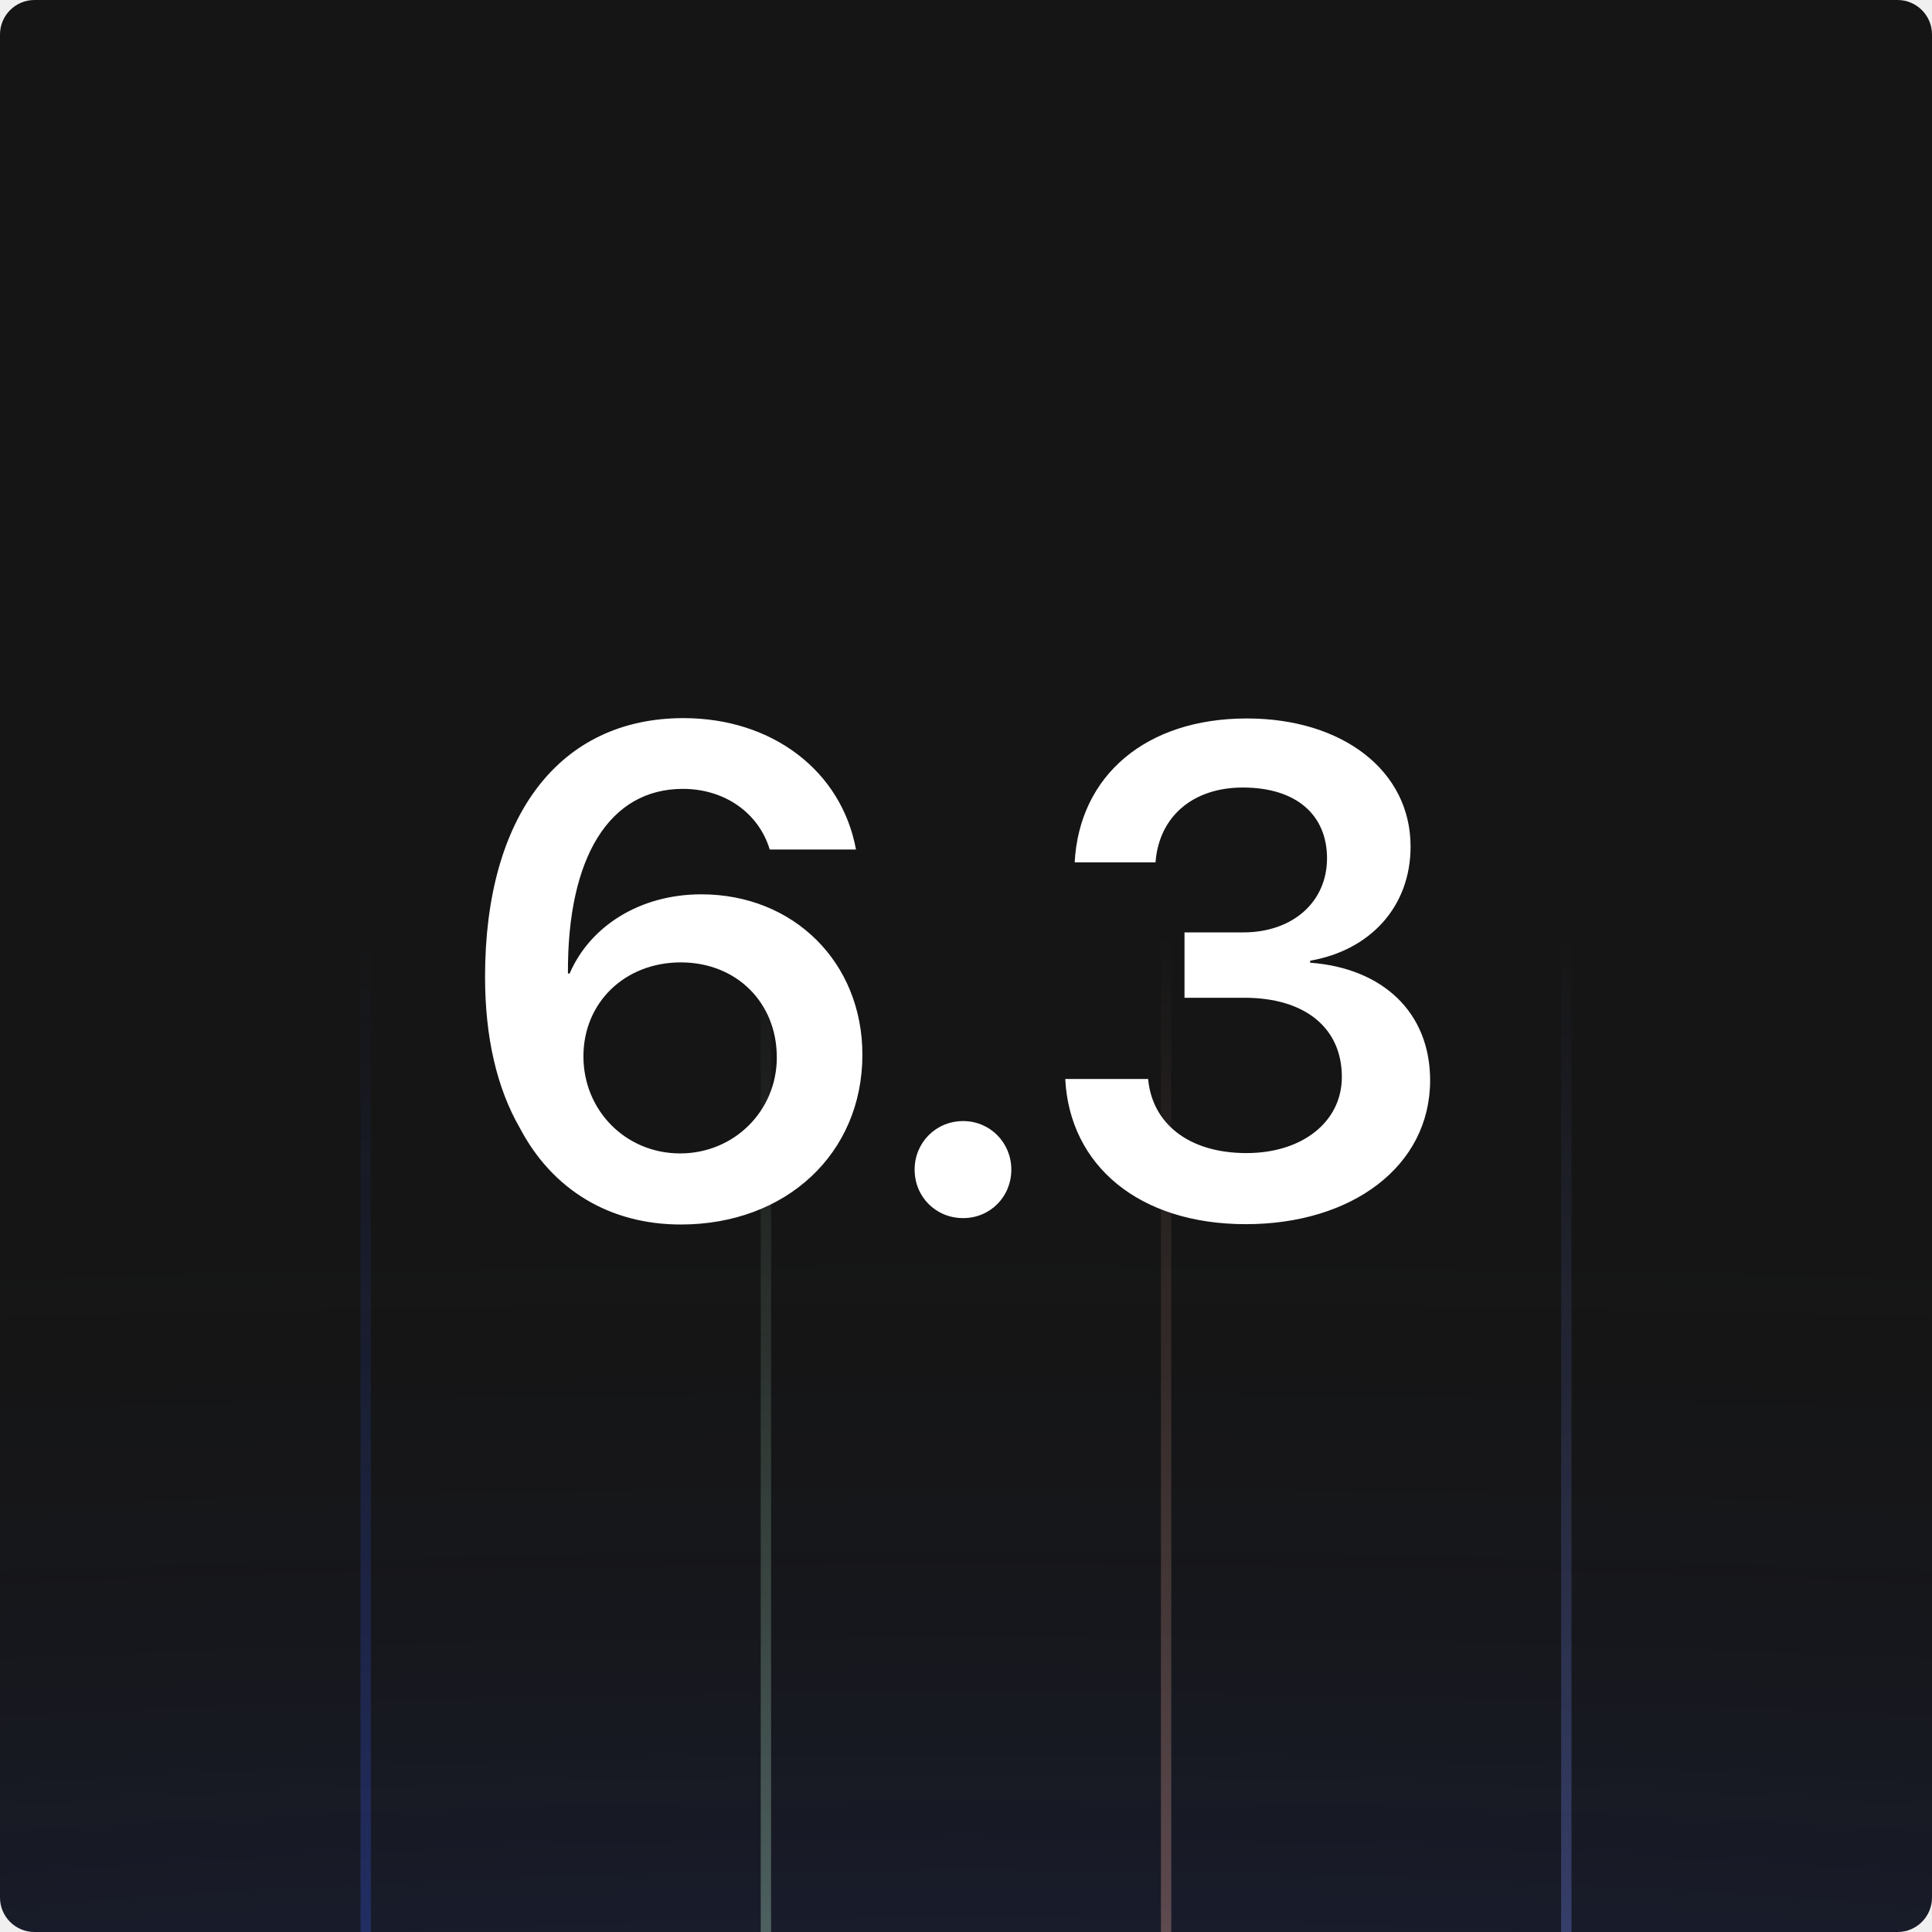
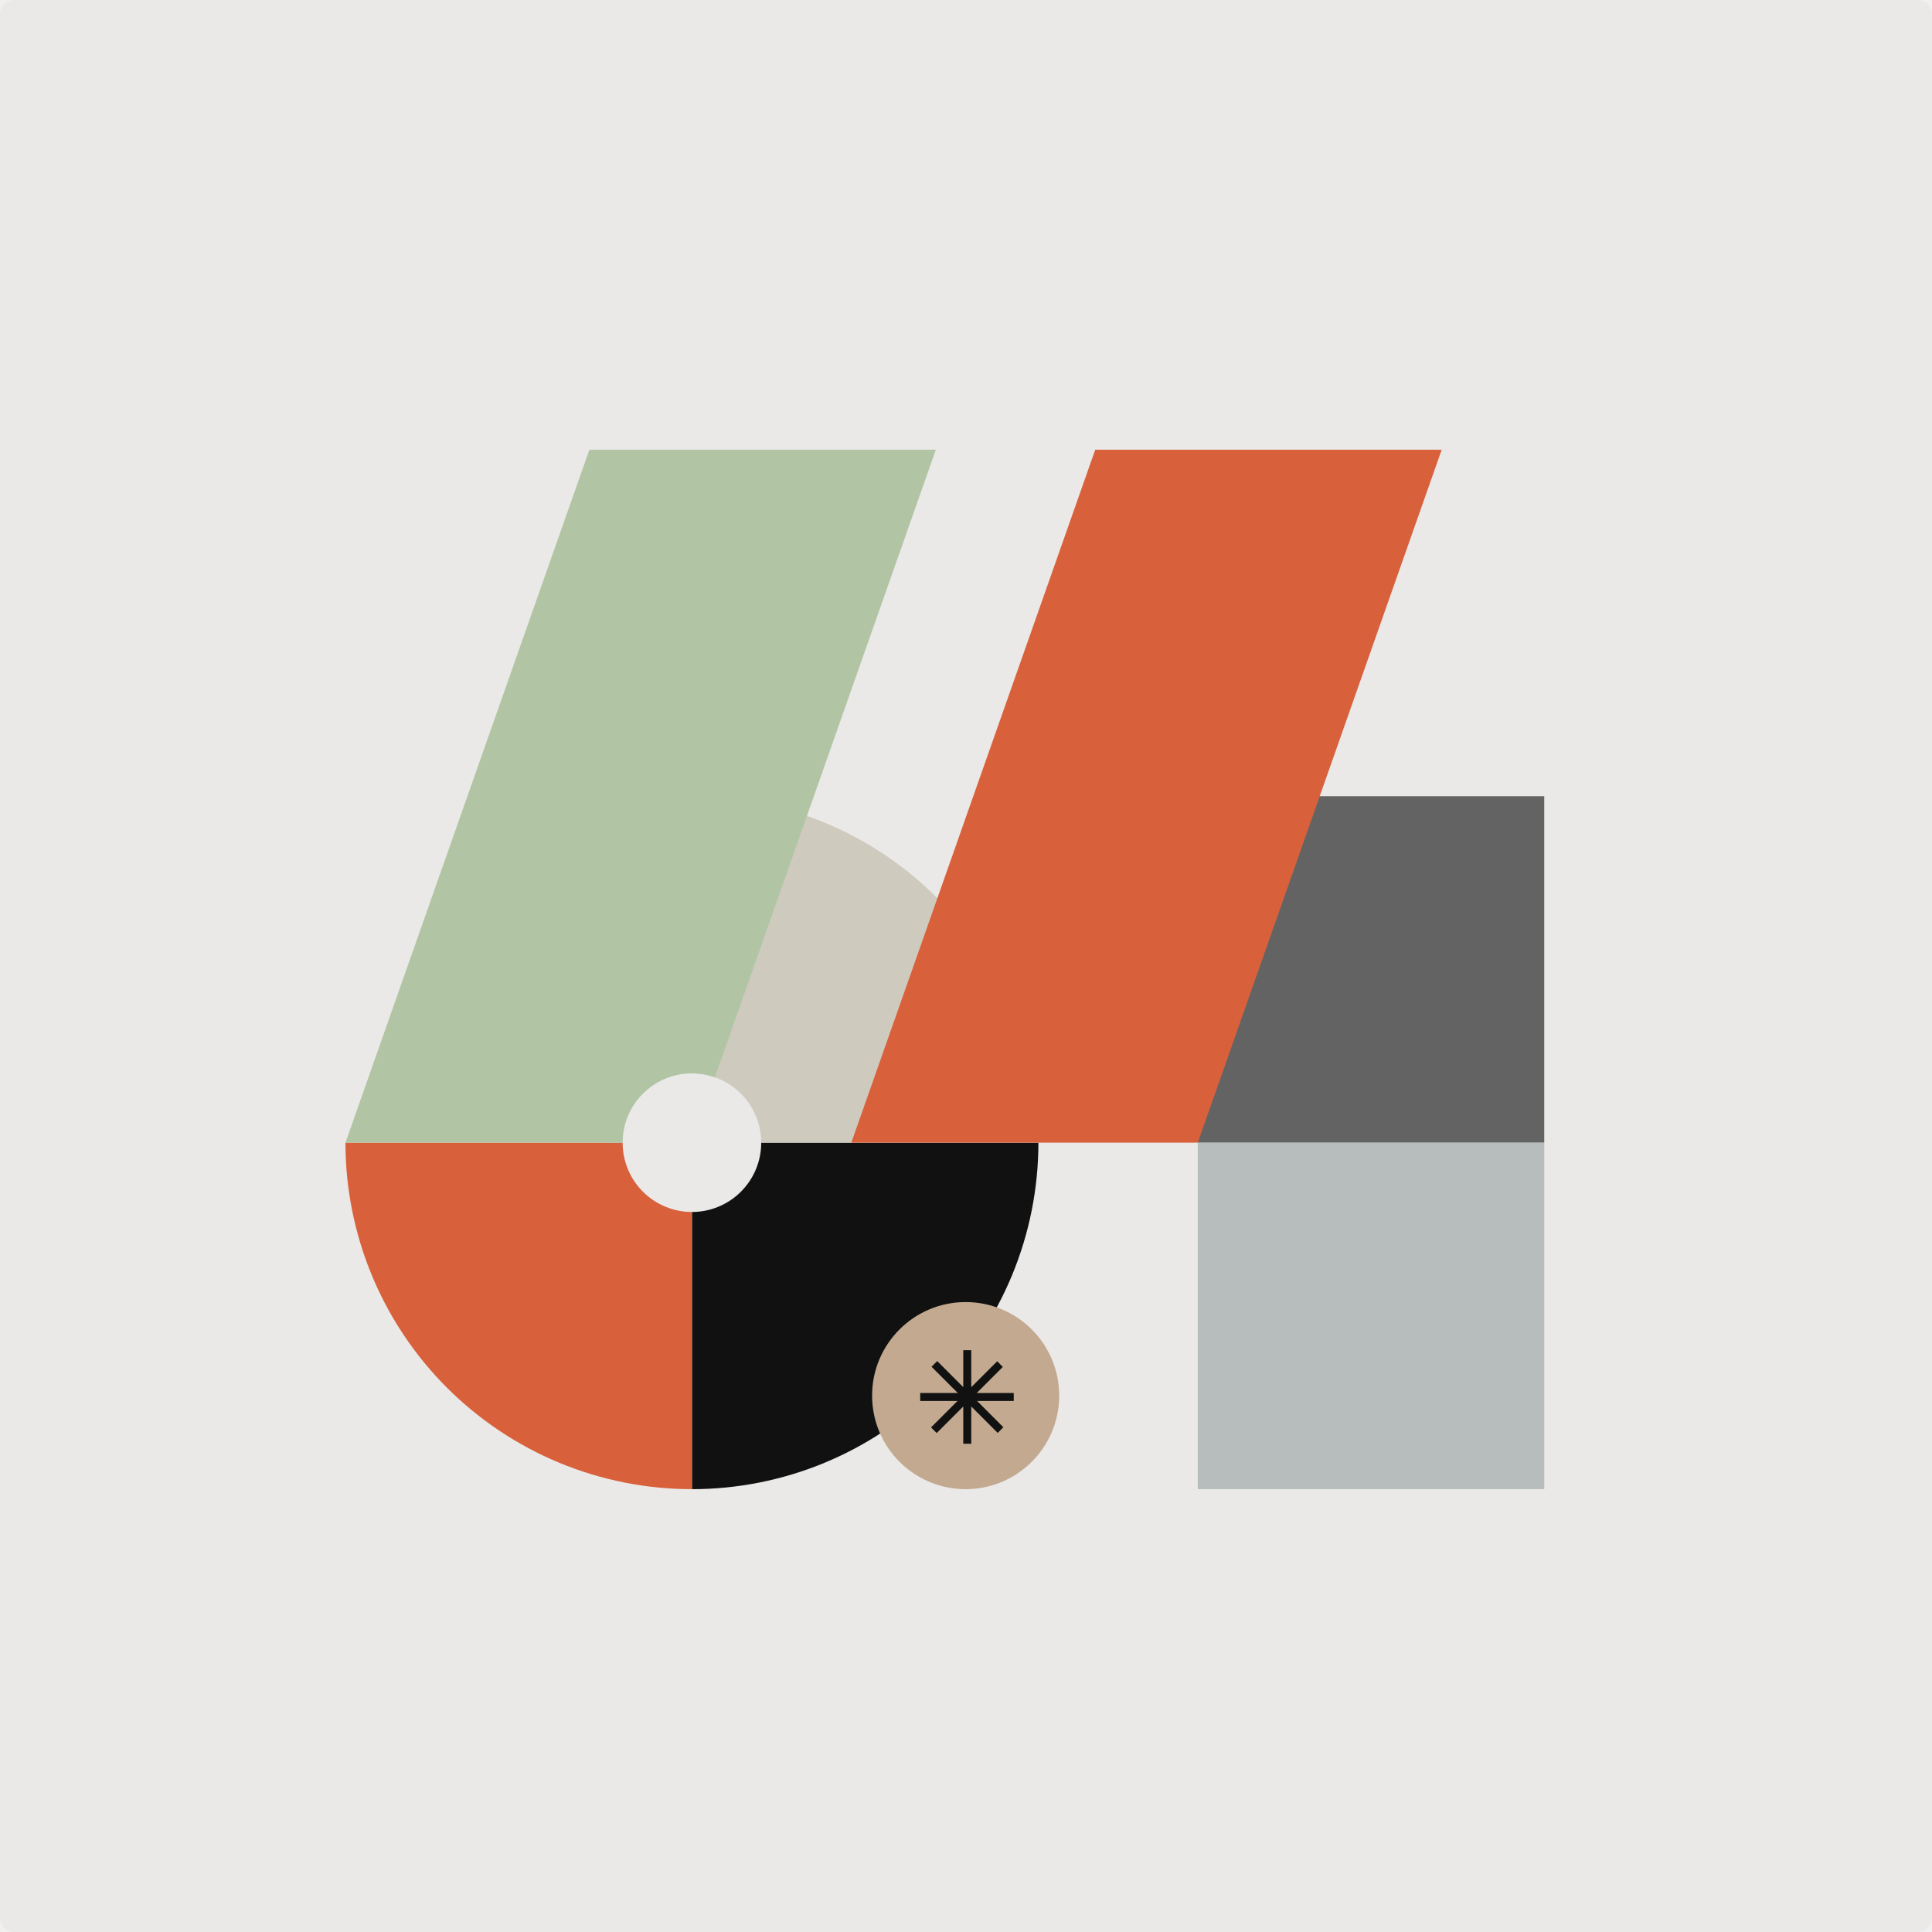
- <svg xmlns="http://www.w3.org/2000/svg" width="280" height="280" fill="none" viewBox="0 0 280 280">
-   <g clip-path="url(#a)">
-     <rect width="280" height="280" fill="#151515" rx="5" />
-     <ellipse cx="140" cy="323" fill="url(#b)" opacity=".2" rx="928" ry="154" />
-     <g stroke-width="1.5" clip-path="url(#c)">
-       <path stroke="url(#d)" d="M53 135v1635" />
-       <path stroke="url(#e)" d="M111 135v1635" />
-       <path stroke="url(#f)" d="M169 135v1635" />
-       <path stroke="url(#g)" d="M227 135v1635" />
-     </g>
-     <path fill="#fff" d="M98.666 177.465c-10.254 0-18.603-4.981-23.34-14.014-3.32-5.762-5.03-13.135-5.03-21.875 0-23.486 10.89-37.5 28.76-37.5 12.891 0 22.901 7.666 25.001 19.043h-12.5c-1.612-5.322-6.543-8.789-12.598-8.789-10.547 0-16.748 9.766-16.65 26.758h.244c2.978-6.885 10.205-11.475 19.092-11.475 13.378 0 23.339 9.864 23.339 23.242 0 14.307-11.035 24.61-26.318 24.61Zm-.098-10.303c7.813 0 14.014-6.152 14.014-13.916 0-7.959-5.859-13.769-13.916-13.769-8.105 0-14.111 5.81-14.111 13.623 0 7.861 6.152 14.062 14.013 14.062Zm41.018 9.375c-3.955 0-7.031-3.076-7.031-7.031 0-3.906 3.076-7.031 7.031-7.031 3.906 0 6.982 3.125 6.982 7.031 0 3.955-3.076 7.031-6.982 7.031Zm32.082-31.933v-9.473h8.496c7.227 0 12.158-4.443 12.158-10.742 0-6.153-4.297-10.254-12.207-10.254-7.275 0-12.158 4.248-12.646 10.84H155.75c.684-12.647 10.4-20.85 24.951-20.85 13.867 0 23.731 7.568 23.731 18.555 0 8.74-5.86 15.039-14.551 16.552v.293c10.547.782 17.383 7.227 17.383 17.041 0 12.452-11.328 20.85-26.709 20.85-15.479 0-25.537-8.496-26.172-21.045h12.012c.585 6.445 5.859 10.742 14.257 10.742 8.106 0 13.819-4.541 13.819-11.035 0-7.129-5.371-11.474-14.112-11.474h-8.691Z" />
-   </g>
-   <defs>
-     <linearGradient id="d" x1="53.5" x2="53.5" y1="135" y2="1770" gradientUnits="userSpaceOnUse">
-       <stop stop-color="#3858E9" stop-opacity="0" />
-       <stop offset=".297" stop-color="#3858E9" />
-       <stop offset=".734" stop-color="#3858E9" />
-       <stop offset="1" stop-color="#3858E9" stop-opacity="0" />
-       <stop offset="1" stop-color="#3858E9" stop-opacity="0" />
-     </linearGradient>
-     <linearGradient id="e" x1="111.5" x2="111.5" y1="135" y2="1770" gradientUnits="userSpaceOnUse">
-       <stop stop-color="#C7FFDB" stop-opacity="0" />
-       <stop offset=".297" stop-color="#C7FFDB" />
-       <stop offset=".693" stop-color="#C7FFDB" />
-       <stop offset="1" stop-color="#C7FFDB" stop-opacity="0" />
-     </linearGradient>
-     <linearGradient id="f" x1="169.5" x2="169.5" y1="135" y2="1770" gradientUnits="userSpaceOnUse">
-       <stop stop-color="#FFB7A7" stop-opacity="0" />
-       <stop offset=".297" stop-color="#FFB7A7" />
-       <stop offset=".734" stop-color="#FFB7A7" />
-       <stop offset="1" stop-color="#3858E9" stop-opacity="0" />
-       <stop offset="1" stop-color="#FFB7A7" stop-opacity="0" />
-     </linearGradient>
-     <linearGradient id="g" x1="227.5" x2="227.5" y1="135" y2="1770" gradientUnits="userSpaceOnUse">
-       <stop stop-color="#7B90FF" stop-opacity="0" />
-       <stop offset=".297" stop-color="#7B90FF" />
-       <stop offset=".734" stop-color="#7B90FF" />
-       <stop offset="1" stop-color="#3858E9" stop-opacity="0" />
-       <stop offset="1" stop-color="#7B90FF" stop-opacity="0" />
-     </linearGradient>
-     <clipPath id="a">
-       <rect width="280" height="280" fill="#fff" rx="5" />
-     </clipPath>
-     <clipPath id="c">
-       <path fill="#fff" d="M0 135h280v280H0z" />
-     </clipPath>
-     <radialGradient id="b" cx="0" cy="0" r="1" gradientTransform="matrix(0 154 -928 0 140 323)" gradientUnits="userSpaceOnUse">
-       <stop stop-color="#3858E9" />
-       <stop offset="1" stop-color="#151515" stop-opacity="0" />
-     </radialGradient>
-   </defs>
+ <svg xmlns="http://www.w3.org/2000/svg" width="280" height="280" viewBox="0 0 280 280" fill="none">
+   <rect width="280" height="280" rx="2" fill="#EAE9E7" />
+   <path d="M150.492 165.607C150.492 172.201 149.194 178.731 146.67 184.823C144.147 190.915 140.448 196.451 135.785 201.114C131.122 205.776 125.587 209.475 119.495 211.999C113.402 214.522 106.873 215.821 100.279 215.821L100.279 175.65C101.598 175.65 102.903 175.39 104.122 174.885C105.34 174.381 106.447 173.641 107.38 172.708C108.313 171.776 109.052 170.669 109.557 169.45C110.062 168.232 110.321 166.926 110.321 165.607H150.492Z" fill="#111111" />
+   <path d="M100.279 115.393C106.873 115.393 113.402 116.692 119.495 119.216C125.587 121.739 131.122 125.438 135.785 130.101C140.448 134.763 144.147 140.299 146.67 146.391C149.194 152.483 150.492 159.013 150.492 165.607L110.321 165.607C110.321 164.288 110.062 162.982 109.557 161.764C109.052 160.545 108.313 159.438 107.38 158.506C106.447 157.573 105.34 156.833 104.122 156.329C102.903 155.824 101.598 155.564 100.279 155.564V115.393Z" fill="#CFCABE" />
+   <path d="M100.279 215.821C93.684 215.821 87.155 214.522 81.063 211.999C74.971 209.475 69.435 205.776 64.772 201.114C60.109 196.451 56.411 190.915 53.887 184.823C51.364 178.731 50.065 172.201 50.065 165.607L90.236 165.607C90.236 166.926 90.496 168.232 91 169.45C91.505 170.669 92.245 171.776 93.177 172.708C94.11 173.641 95.217 174.381 96.436 174.885C97.654 175.39 98.96 175.65 100.279 175.65L100.279 215.821Z" fill="#D8613C" />
+   <path fill-rule="evenodd" clip-rule="evenodd" d="M135.629 65.18H85.415L50.065 165.607H90.236C90.236 165.607 90.236 165.607 90.236 165.607C90.236 160.061 94.732 155.564 100.279 155.564C101.448 155.564 102.571 155.764 103.614 156.131L135.629 65.18Z" fill="#B1C5A4" />
+   <rect x="173.59" y="115.393" width="50.214" height="50.214" fill="#636363" />
+   <rect x="173.59" y="165.608" width="50.214" height="50.214" fill="#B6BDBC" />
+   <path d="M158.727 65.18H208.941L173.591 165.607H123.377L158.727 65.18Z" fill="#D8613C" />
+   <ellipse cx="139.948" cy="202.263" rx="13.558" ry="13.558" fill="#C2A990" />
+   <path d="M140.762 195.678V201.043L144.521 197.284L145.333 198.105L141.556 201.883H146.92V203.041H141.61L145.415 206.846L144.594 207.667L140.762 203.835V209.236H139.603V203.835L135.753 207.685L134.932 206.873L138.764 203.041H133.363V201.883H138.809L135.005 198.078L135.826 197.257L139.603 201.034V195.678H140.762Z" fill="#111111" />
</svg>
